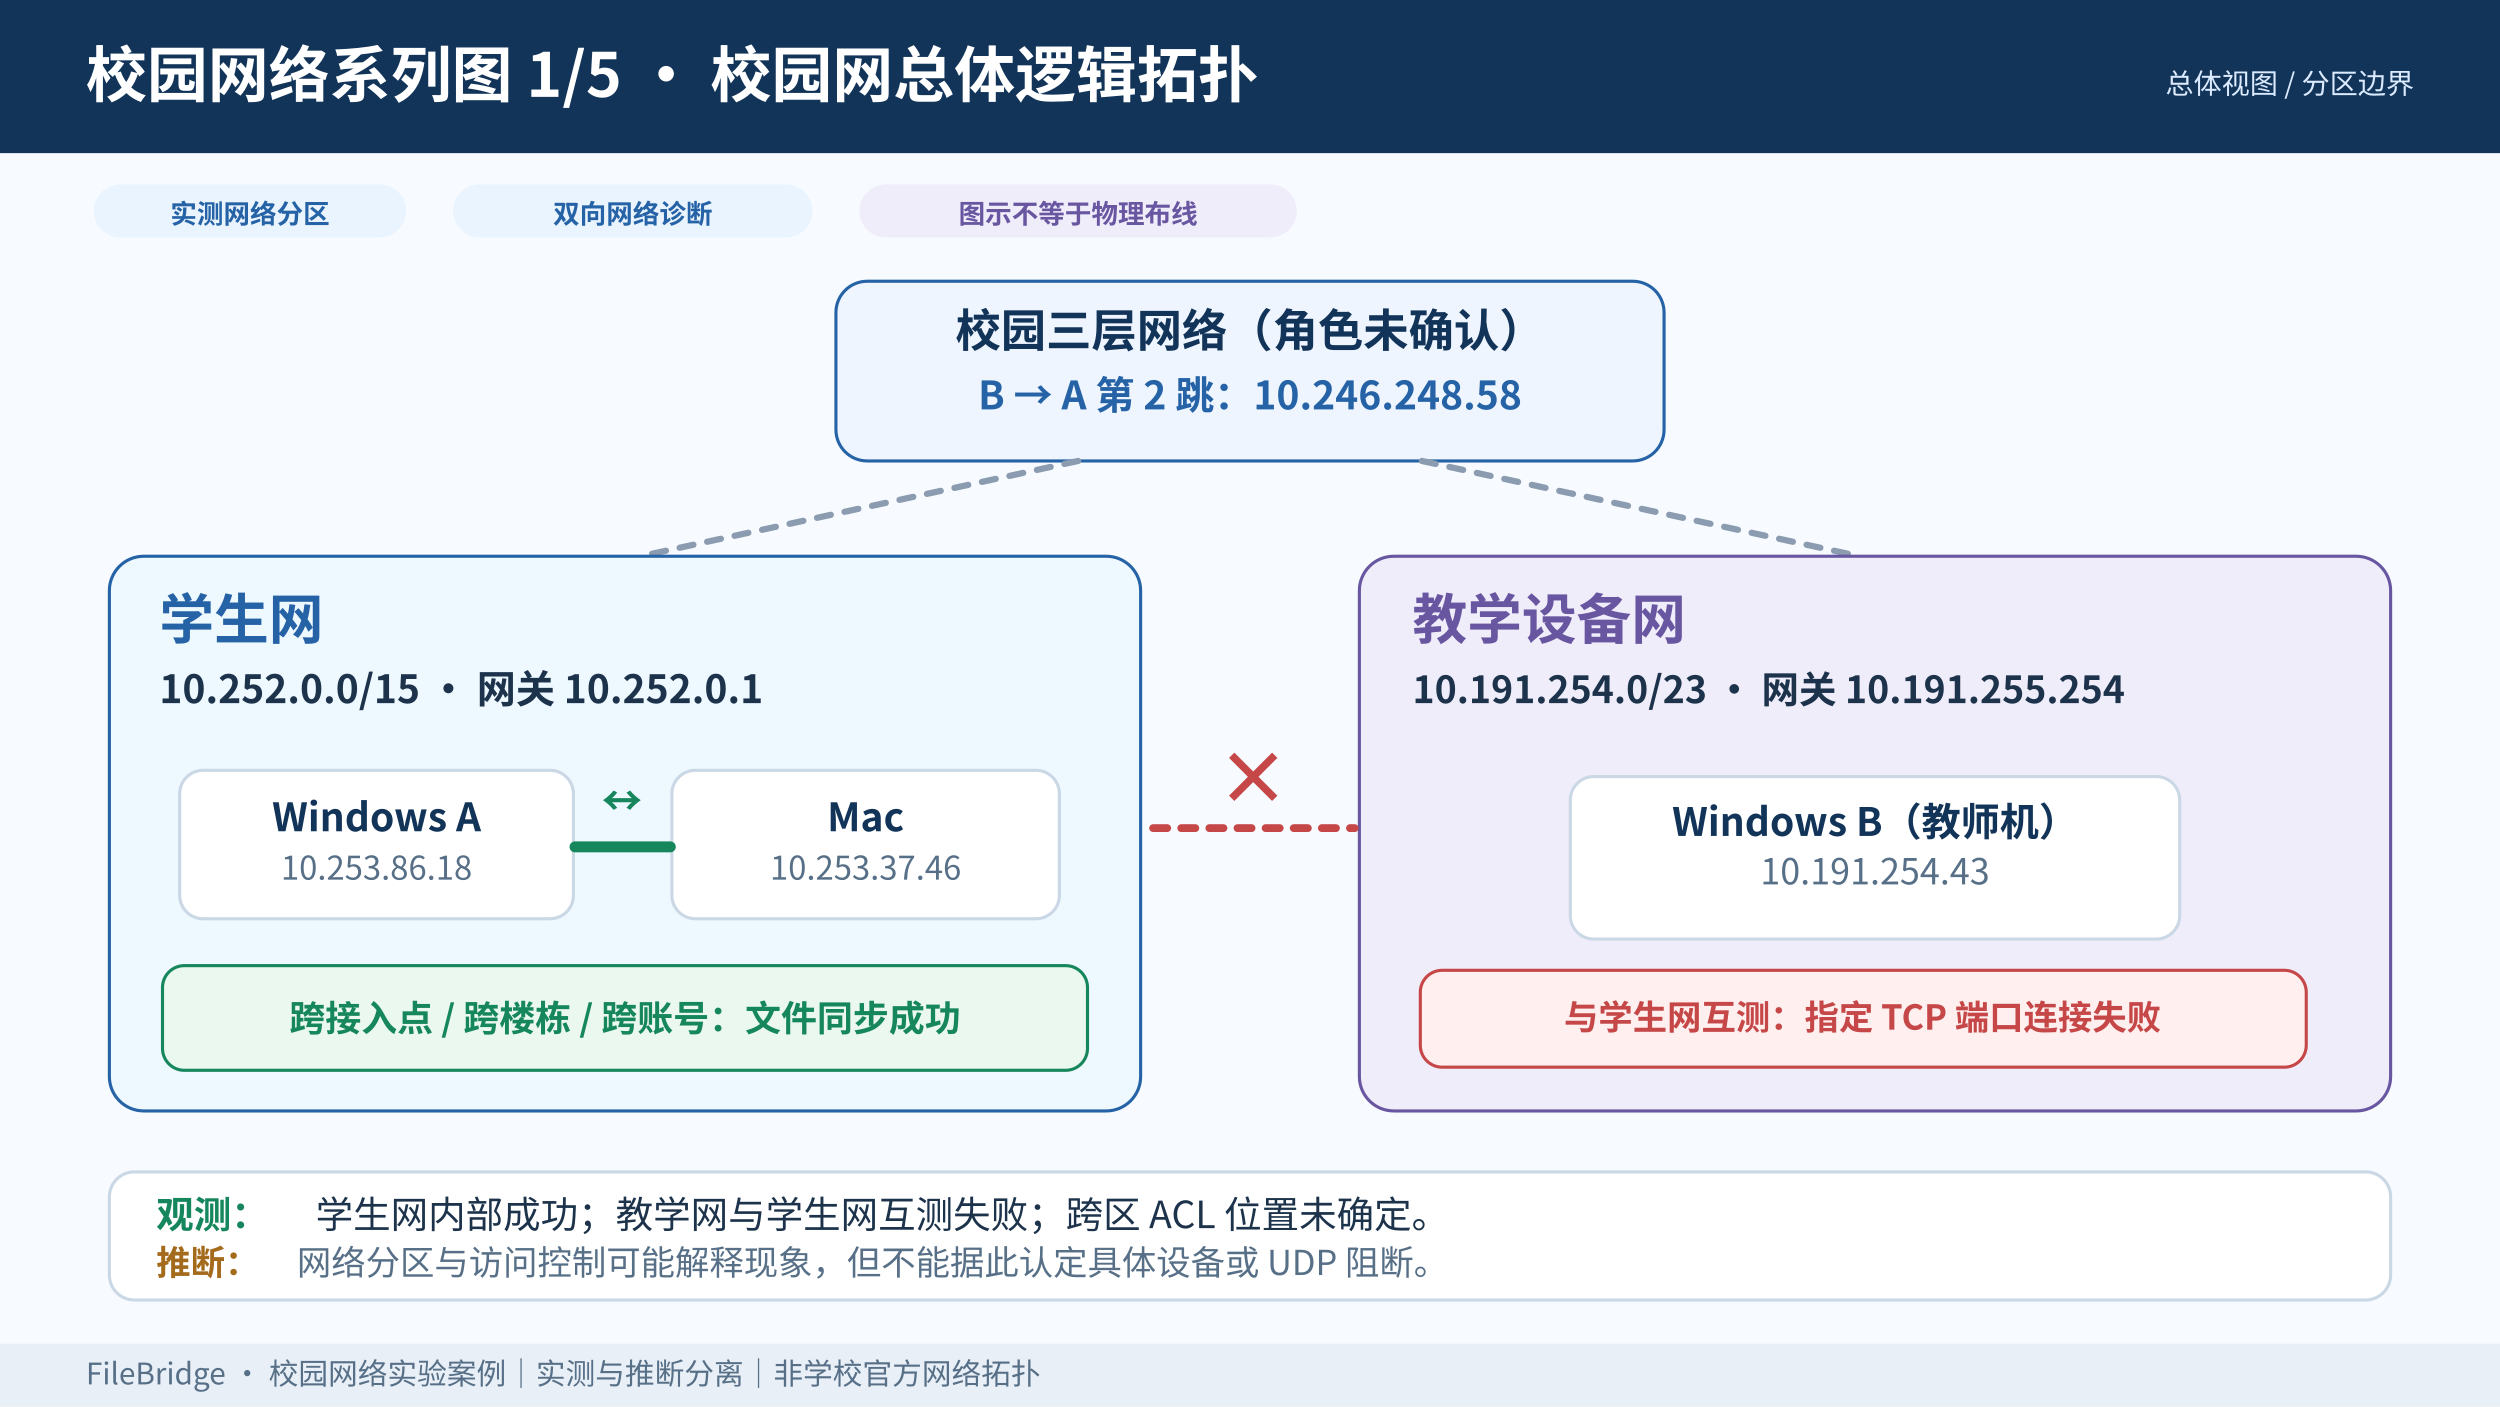
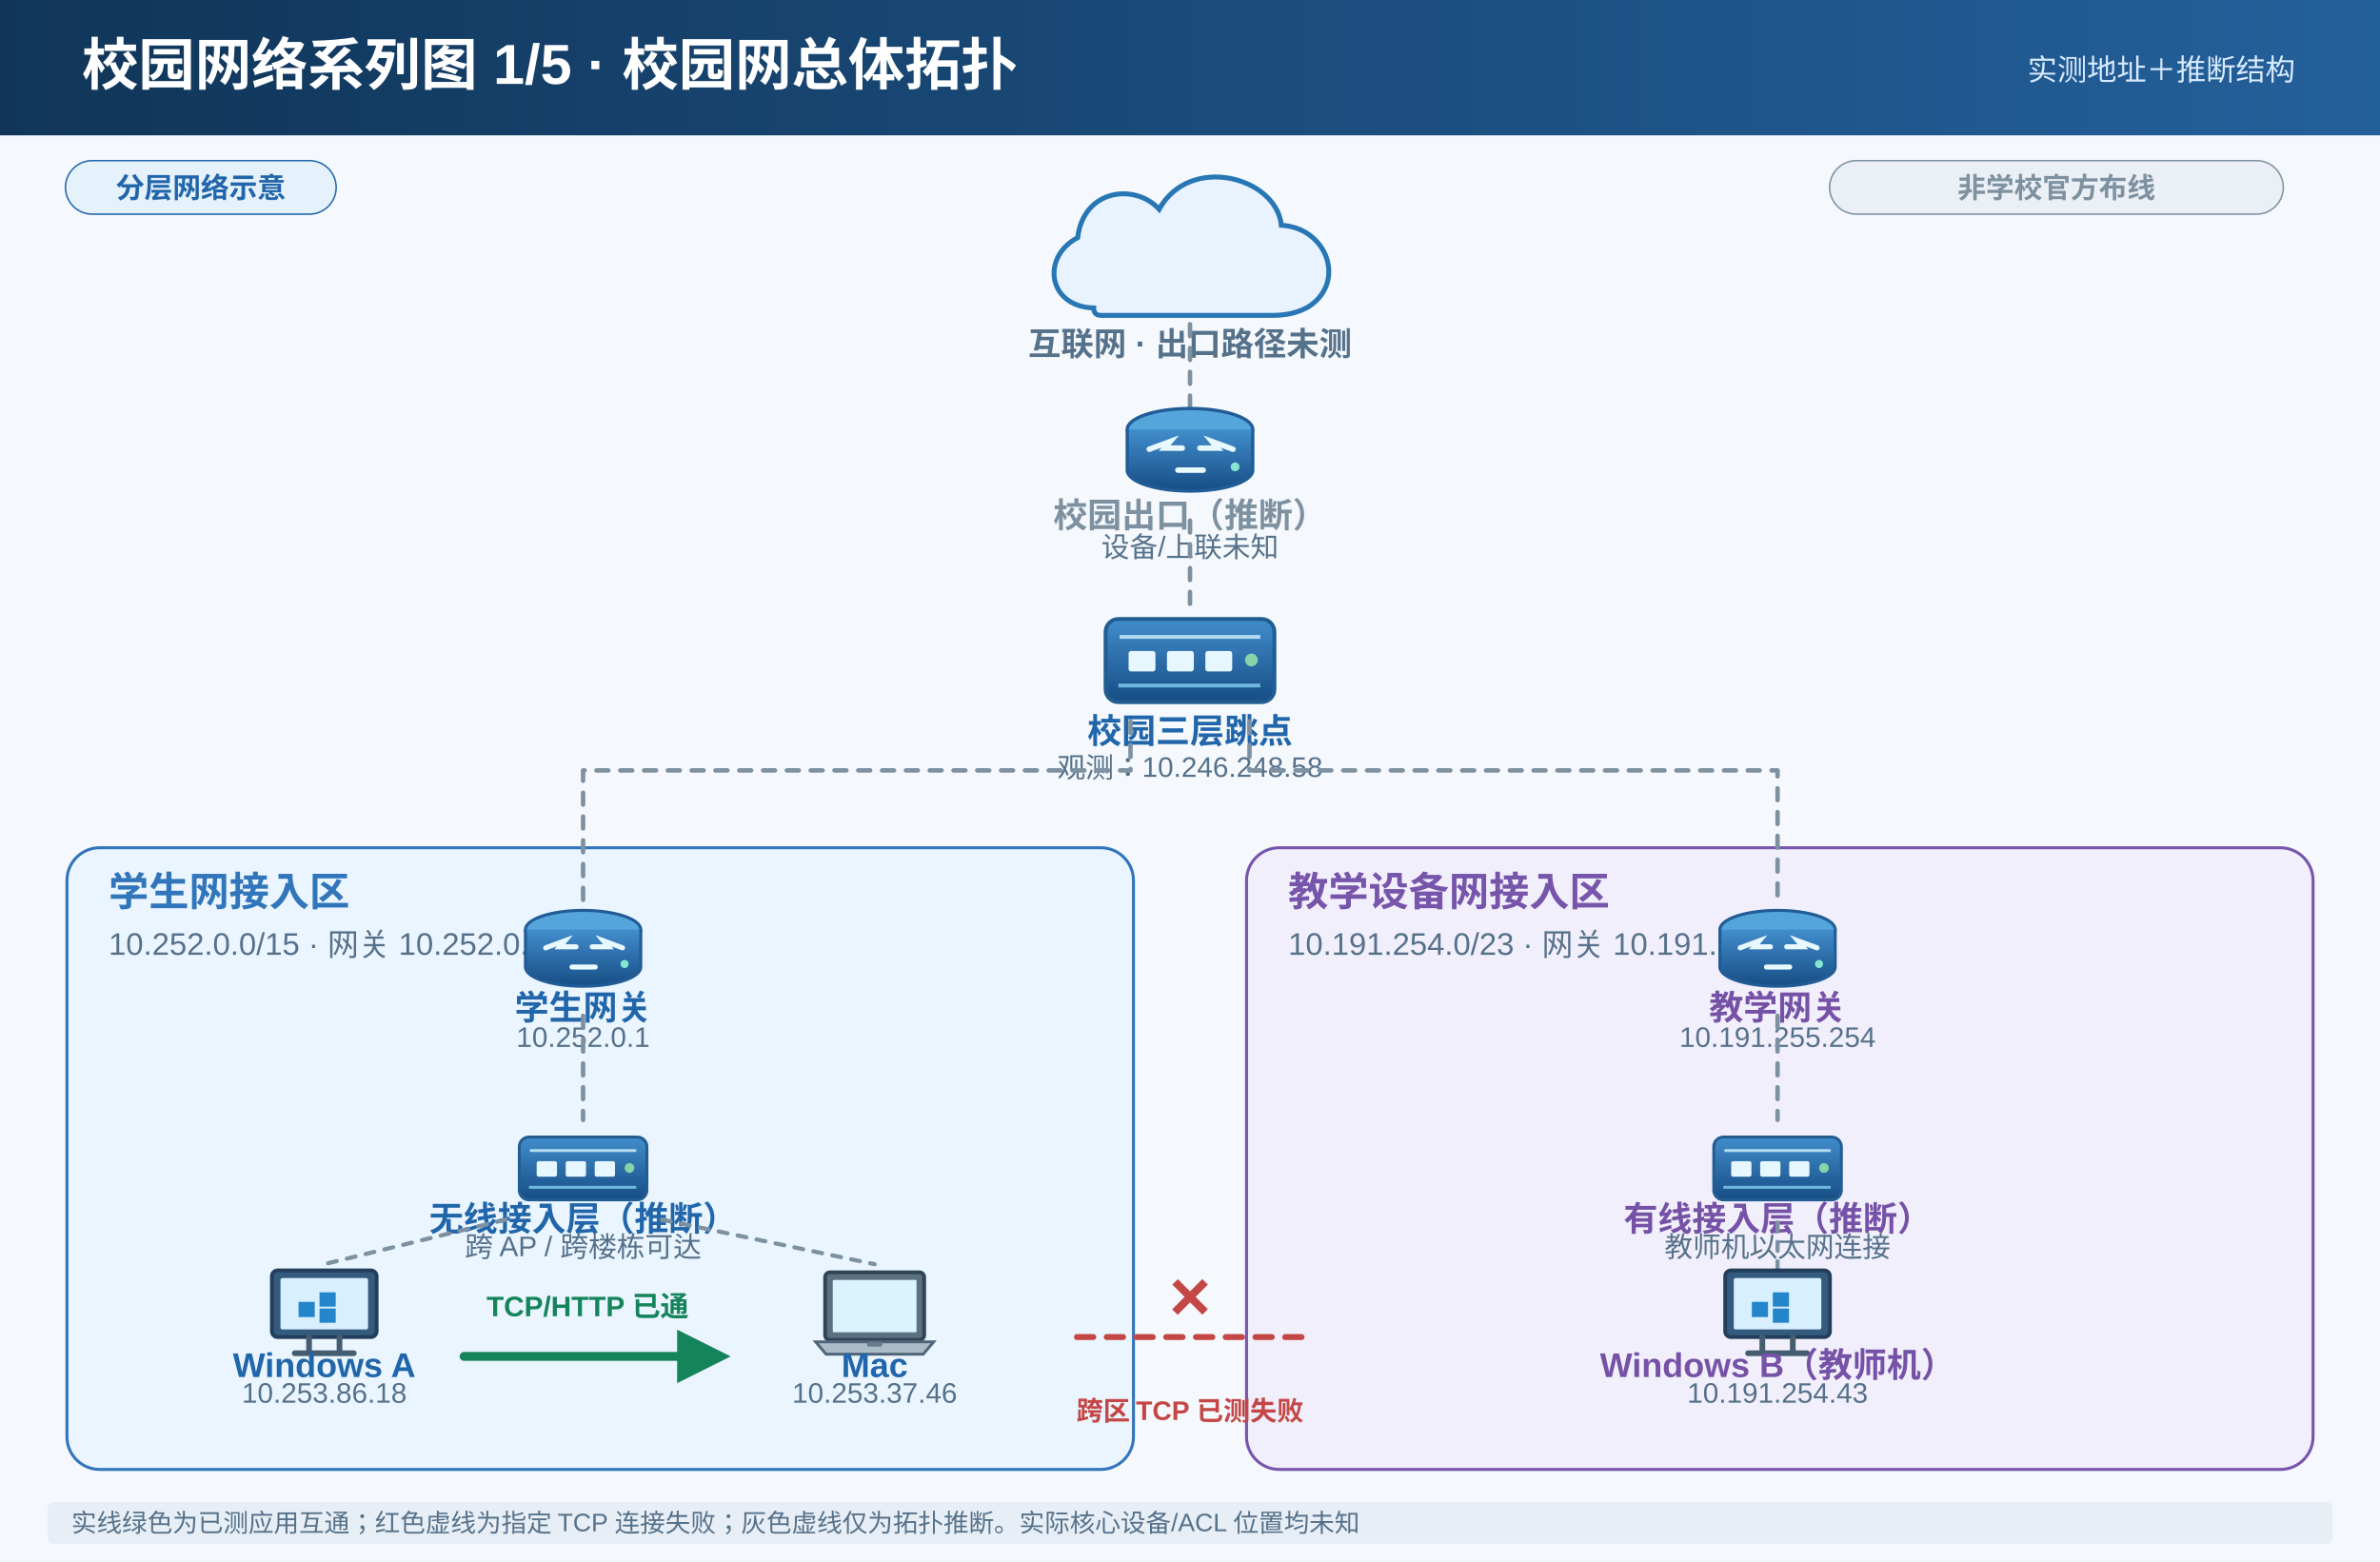
- <svg xmlns="http://www.w3.org/2000/svg" width="1600" height="900" viewBox="0 0 1600 900">
-   <style>text{font-family:"Noto Sans CJK SC","PingFang SC","Microsoft YaHei","Arial",sans-serif}</style>
-   <rect width="1600" height="900" fill="#f7fbff" />
-   <rect width="1600" height="98" fill="#123459" />
-   <text x="55" y="62" font-size="39" font-weight="750" fill="#fff" text-anchor="start">校园网络系列图 1/5 · 校园网总体逻辑拓扑</text>
-   <text x="1545" y="60" font-size="18" font-weight="500" fill="#dbeafe" text-anchor="end">总体视图 / 分区边界</text>
-   <rect x="60" y="118" width="200" height="34" rx="17" fill="#eaf4fe" stroke="none" stroke-width="0" />
-   <text x="160" y="143" font-size="17" font-weight="650" fill="#2563a6" text-anchor="middle">实测网络分区</text>
-   <rect x="290" y="118" width="230" height="34" rx="17" fill="#eaf4fe" stroke="none" stroke-width="0" />
-   <text x="405" y="143" font-size="17" font-weight="650" fill="#2563a6" text-anchor="middle">双向网络诊断</text>
-   <rect x="550" y="118" width="280" height="34" rx="17" fill="#f0edfa" stroke="none" stroke-width="0" />
-   <text x="690" y="143" font-size="17" font-weight="650" fill="#6856a1" text-anchor="middle">图示不等于物理布线</text>
-   <rect x="535" y="180" width="530" height="115" rx="20" fill="#eef5ff" stroke="#2563a6" stroke-width="2" />
-   <text x="800" y="222" font-size="29" font-weight="700" fill="#123459" text-anchor="middle">校园三层网络（角色未确认）</text>
-   <text x="800" y="262" font-size="25" font-weight="700" fill="#2563a6" text-anchor="middle">B → A 第 2 跳：10.246.248.58</text>
-   <line x1="690" y1="295" x2="410" y2="356" stroke="#8b9bb0" stroke-width="4" stroke-linecap="round" stroke-dasharray="9 9" />
-   <line x1="910" y1="295" x2="1190" y2="356" stroke="#8b9bb0" stroke-width="4" stroke-linecap="round" stroke-dasharray="9 9" />
-   <rect x="70" y="356" width="660" height="355" rx="22" fill="#eef8ff" stroke="#2563a6" stroke-width="2" />
-   <text x="102" y="409" font-size="35" font-weight="750" fill="#2563a6" text-anchor="start">学生网</text>
-   <text x="102" y="450" font-size="25" font-weight="550" fill="#1c334b" text-anchor="start">10.252.0.0/15 · 网关 10.252.0.1</text>
-   <rect x="115" y="493" width="252" height="95" rx="15" fill="#fff" stroke="#cad8e6" stroke-width="2" />
-   <text x="241" y="532" font-size="25" font-weight="700" fill="#123459" text-anchor="middle">Windows A</text>
-   <text x="241" y="563" font-size="21" font-weight="500" fill="#577087" text-anchor="middle">10.253.86.18</text>
-   <rect x="430" y="493" width="248" height="95" rx="15" fill="#fff" stroke="#cad8e6" stroke-width="2" />
-   <text x="554" y="532" font-size="25" font-weight="700" fill="#123459" text-anchor="middle">Mac</text>
-   <text x="554" y="563" font-size="21" font-weight="500" fill="#577087" text-anchor="middle">10.253.37.46</text>
-   <line x1="368" y1="542" x2="429" y2="542" stroke="#16865c" stroke-width="7" stroke-linecap="round" />
-   <text x="398" y="522" font-size="26" font-weight="800" fill="#16865c" text-anchor="middle">↔</text>
-   <rect x="104" y="618" width="592" height="67" rx="14" fill="#eaf8f0" stroke="#16865c" stroke-width="2" />
-   <text x="400" y="660" font-size="23" font-weight="700" fill="#16865c" text-anchor="middle">跨接入点 / 跨楼栋 / 跨账号：文件同步成功</text>
-   <rect x="870" y="356" width="660" height="355" rx="22" fill="#f0edfa" stroke="#6856a1" stroke-width="2" />
-   <text x="904" y="409" font-size="35" font-weight="750" fill="#6856a1" text-anchor="start">教学设备网</text>
-   <text x="904" y="450" font-size="24" font-weight="550" fill="#1c334b" text-anchor="start">10.191.254.0/23 · 网关 10.191.255.254</text>
-   <rect x="1005" y="497" width="390" height="104" rx="15" fill="#fff" stroke="#cad8e6" stroke-width="2" />
-   <text x="1200" y="535" font-size="25" font-weight="700" fill="#123459" text-anchor="middle">Windows B（教师机）</text>
-   <text x="1200" y="566" font-size="23" font-weight="500" fill="#577087" text-anchor="middle">10.191.254.43</text>
-   <rect x="909" y="621" width="567" height="62" rx="14" fill="#fff0ef" stroke="#c64747" stroke-width="2" />
-   <text x="1192" y="659" font-size="22" font-weight="650" fill="#c64747" text-anchor="middle">与学生网互测：指定 TCP 端口连接失败</text>
-   <line x1="738" y1="530" x2="867" y2="530" stroke="#c64747" stroke-width="5" stroke-linecap="round" stroke-dasharray="9 9" />
-   <text x="802" y="515" font-size="47" font-weight="800" fill="#c64747" text-anchor="middle">×</text>
-   <rect x="70" y="750" width="1460" height="82" rx="16" fill="#fff" stroke="#cad8e6" stroke-width="2" />
-   <text x="100" y="786" font-size="24" font-weight="700" fill="#16865c" text-anchor="start">观测：</text>
-   <text x="202" y="786" font-size="24" font-weight="500" fill="#1c334b" text-anchor="start">学生网内部成功；教学网与学生网互测失败；跨区 ACL 位置未确定。</text>
-   <text x="100" y="816" font-size="22" font-weight="650" fill="#a46b1d" text-anchor="start">推断：</text>
-   <text x="190" y="816" font-size="22" font-weight="450" fill="#577087" text-anchor="start">网络分区与访问控制可能解释现象，但不能据此认定具体设备或 UDP 阻断。</text>
-   <rect x="0" y="860" width="1600" height="40" fill="#e8eff7" />
-   <text x="55" y="886" font-size="19" font-weight="500" fill="#577087" text-anchor="start">FileBridge · 校园网络实验案例｜实测与推断分离｜非学校官方网络拓扑</text>
+ <svg xmlns="http://www.w3.org/2000/svg" width="1600" height="1050" viewBox="0 0 1600 1050">
+   <defs>
+     <linearGradient id="hdr" x1="0" y1="0" x2="1" y2="0">
+       <stop stop-color="#103558" />
+       <stop offset="1" stop-color="#24609b" />
+     </linearGradient>
+     <linearGradient id="dev" x1="0" y1="0" x2="0" y2="1">
+       <stop stop-color="#418dcc" />
+       <stop offset="1" stop-color="#174d85" />
+     </linearGradient>
+     <marker id="arrg" viewBox="0 0 10 10" refX="8" refY="5" markerWidth="6" markerHeight="6" orient="auto-start-reverse">
+       <path d="M0 0 L10 5 L0 10 z" fill="#16845b" />
+     </marker>
+     <marker id="arrr" viewBox="0 0 10 10" refX="8" refY="5" markerWidth="6" markerHeight="6" orient="auto-start-reverse">
+       <path d="M0 0 L10 5 L0 10 z" fill="#c44645" />
+     </marker>
+   </defs>
+   <rect width="1600" height="1050" fill="#f5f9fd" />
+   <rect x="0" y="0" width="1600" height="91" fill="url(#hdr)" />
+   <text x="55" y="57" font-family="Arial,'Microsoft YaHei',sans-serif" fill="#fff" font-weight="700" font-size="38">校园网络系列图 1/5 · 校园网总体拓扑</text>
+   <text x="1543" y="54" text-anchor="end" font-family="Arial,'Microsoft YaHei',sans-serif" fill="#d8eafd" font-size="20">实测地址＋推断结构</text>
+   <rect x="44" y="108" width="182" height="36" rx="18" fill="#e6f2fb" stroke="#2166aa" stroke-width="1" />
+   <text x="135" y="133" fill="#2166aa" font-family="Arial,'Microsoft YaHei','PingFang SC',sans-serif" font-size="19" font-weight="700" text-anchor="middle">分层网络示意</text>
+   <rect x="1230" y="108" width="305" height="36" rx="18" fill="#eaf0f5" stroke="#7e91a0" stroke-width="1" />
+   <text x="1382.5" y="133" fill="#7e91a0" font-family="Arial,'Microsoft YaHei','PingFang SC',sans-serif" font-size="19" font-weight="700" text-anchor="middle">非学校官方布线</text>
+   <g transform="translate(800,183) scale(0.83)">
+     <path d="M-78 29 C-115 28 -121 -12 -91 -28 C-86 -68 -44 -72 -25 -51 C0 -96 70 -77 74 -38 C111 -36 127 8 96 28 Q84 35 67 35 H-72 Q-78 35 -78 29Z" fill="#e9f3ff" stroke="#2877b4" stroke-width="4" />
+   </g>
+   <text x="800" y="239" fill="#56718a" font-family="Arial,'Microsoft YaHei','PingFang SC',sans-serif" font-size="22" font-weight="600" text-anchor="middle">互联网 · 出口路径未测</text>
+   <polyline points="800,218 800,275" fill="none" stroke="#7e91a0" stroke-width="3" stroke-linecap="round" stroke-linejoin="round" stroke-dasharray="8 8" />
+   <g transform="translate(800,305) scale(0.74)">
+     <ellipse cx="0" cy="-22" rx="57" ry="19" fill="#55a5dd" stroke="#215c96" stroke-width="3" />
+     <path d="M-57 -22 v37 a57 19 0 0 0 114 0 v-37" fill="url(#dev)" stroke="#215c96" stroke-width="3" />
+     <path d="M-37 -4 l19 -7 -5 6 16 0 m46 1 l-19 -7 5 6 -16 0 M-11 15 h23" fill="none" stroke="#e7f8ff" stroke-width="5" stroke-linecap="round" />
+     <circle cx="41" cy="12" r="4" fill="#86e6d4" />
+   </g>
+   <text x="800" y="354.58" fill="#7e91a0" font-family="Arial,'Microsoft YaHei','PingFang SC',sans-serif" font-size="23" font-weight="700" text-anchor="middle">校园出口（推断）</text>
+   <text x="800" y="374.56" fill="#56718a" font-family="Arial,'Microsoft YaHei','PingFang SC',sans-serif" font-size="19" font-weight="500" text-anchor="middle">设备/上联未知</text>
+   <polyline points="800,350 800,408" fill="none" stroke="#7e91a0" stroke-width="3" stroke-linecap="round" stroke-linejoin="round" stroke-dasharray="8 8" />
+   <g transform="translate(800,442) scale(0.86)">
+     <rect x="-66" y="-30" width="132" height="65" rx="10" fill="url(#dev)" stroke="#215d91" stroke-width="3" />
+     <path d="M-55 -16 H55" stroke="#b1d9ef" stroke-width="3" />
+     <rect x="-48" y="-5" width="21" height="16" rx="2" fill="#e6f7ff" />
+     <rect x="-18" y="-5" width="21" height="16" rx="2" fill="#e6f7ff" />
+     <rect x="12" y="-5" width="21" height="16" rx="2" fill="#e6f7ff" />
+     <circle cx="48" cy="2" r="5" fill="#88d4a9" />
+     <path d="M-56 22 H55" stroke="#6eb7dd" stroke-width="3" />
+   </g>
+   <text x="800" y="499.62" fill="#2166aa" font-family="Arial,'Microsoft YaHei','PingFang SC',sans-serif" font-size="23" font-weight="700" text-anchor="middle">校园三层跳点</text>
+   <text x="800" y="522.84" fill="#56718a" font-family="Arial,'Microsoft YaHei','PingFang SC',sans-serif" font-size="19" font-weight="500" text-anchor="middle">观测：10.246.248.58</text>
+   <rect x="45" y="570" width="717" height="418" rx="22" fill="#eaf5ff" stroke="#3175bb" stroke-width="2" />
+   <text x="73" y="609" fill="#3175bb" font-family="Arial,'Microsoft YaHei','PingFang SC',sans-serif" font-size="27" font-weight="700" text-anchor="start">学生网接入区</text>
+   <text x="73" y="642" fill="#56718a" font-family="Arial,'Microsoft YaHei','PingFang SC',sans-serif" font-size="21" font-weight="500" text-anchor="start">10.252.0.0/15  ·  网关 10.252.0.1</text>
+   <rect x="838" y="570" width="717" height="418" rx="22" fill="#f1effc" stroke="#7755ab" stroke-width="2" />
+   <text x="866" y="609" fill="#7755ab" font-family="Arial,'Microsoft YaHei','PingFang SC',sans-serif" font-size="27" font-weight="700" text-anchor="start">教学设备网接入区</text>
+   <text x="866" y="642" fill="#56718a" font-family="Arial,'Microsoft YaHei','PingFang SC',sans-serif" font-size="21" font-weight="500" text-anchor="start">10.191.254.0/23  ·  网关 10.191.255.254</text>
+   <polyline points="760,485 760,518 392,518 392,606" fill="none" stroke="#7e91a0" stroke-width="3" stroke-linecap="round" stroke-linejoin="round" stroke-dasharray="8 8" />
+   <polyline points="840,485 840,518 1195,518 1195,606" fill="none" stroke="#7e91a0" stroke-width="3" stroke-linecap="round" stroke-linejoin="round" stroke-dasharray="8 8" />
+   <g transform="translate(392,640) scale(0.68)">
+     <ellipse cx="0" cy="-22" rx="57" ry="19" fill="#55a5dd" stroke="#215c96" stroke-width="3" />
+     <path d="M-57 -22 v37 a57 19 0 0 0 114 0 v-37" fill="url(#dev)" stroke="#215c96" stroke-width="3" />
+     <path d="M-37 -4 l19 -7 -5 6 16 0 m46 1 l-19 -7 5 6 -16 0 M-11 15 h23" fill="none" stroke="#e7f8ff" stroke-width="5" stroke-linecap="round" />
+     <circle cx="41" cy="12" r="4" fill="#86e6d4" />
+   </g>
+   <text x="392" y="685.56" fill="#2166aa" font-family="Arial,'Microsoft YaHei','PingFang SC',sans-serif" font-size="23" font-weight="700" text-anchor="middle">学生网关</text>
+   <text x="392" y="703.92" fill="#56718a" font-family="Arial,'Microsoft YaHei','PingFang SC',sans-serif" font-size="19" font-weight="500" text-anchor="middle">10.252.0.1</text>
+   <g transform="translate(1195,640) scale(0.68)">
+     <ellipse cx="0" cy="-22" rx="57" ry="19" fill="#55a5dd" stroke="#215c96" stroke-width="3" />
+     <path d="M-57 -22 v37 a57 19 0 0 0 114 0 v-37" fill="url(#dev)" stroke="#215c96" stroke-width="3" />
+     <path d="M-37 -4 l19 -7 -5 6 16 0 m46 1 l-19 -7 5 6 -16 0 M-11 15 h23" fill="none" stroke="#e7f8ff" stroke-width="5" stroke-linecap="round" />
+     <circle cx="41" cy="12" r="4" fill="#86e6d4" />
+   </g>
+   <text x="1195" y="685.56" fill="#7652a7" font-family="Arial,'Microsoft YaHei','PingFang SC',sans-serif" font-size="23" font-weight="700" text-anchor="middle">教学网关</text>
+   <text x="1195" y="703.92" fill="#56718a" font-family="Arial,'Microsoft YaHei','PingFang SC',sans-serif" font-size="19" font-weight="500" text-anchor="middle">10.191.255.254</text>
+   <polyline points="392,683 392,753" fill="none" stroke="#7e91a0" stroke-width="3" stroke-linecap="round" stroke-linejoin="round" stroke-dasharray="8 8" />
+   <polyline points="1195,683 1195,753" fill="none" stroke="#7e91a0" stroke-width="3" stroke-linecap="round" stroke-linejoin="round" stroke-dasharray="8 8" />
+   <g transform="translate(392,784) scale(0.65)">
+     <rect x="-66" y="-30" width="132" height="65" rx="10" fill="url(#dev)" stroke="#215d91" stroke-width="3" />
+     <path d="M-55 -16 H55" stroke="#b1d9ef" stroke-width="3" />
+     <rect x="-48" y="-5" width="21" height="16" rx="2" fill="#e6f7ff" />
+     <rect x="-18" y="-5" width="21" height="16" rx="2" fill="#e6f7ff" />
+     <rect x="12" y="-5" width="21" height="16" rx="2" fill="#e6f7ff" />
+     <circle cx="48" cy="2" r="5" fill="#88d4a9" />
+     <path d="M-56 22 H55" stroke="#6eb7dd" stroke-width="3" />
+   </g>
+   <text x="392" y="827.55" fill="#2166aa" font-family="Arial,'Microsoft YaHei','PingFang SC',sans-serif" font-size="23" font-weight="700" text-anchor="middle">无线接入层（推断）</text>
+   <text x="392" y="845.1" fill="#56718a" font-family="Arial,'Microsoft YaHei','PingFang SC',sans-serif" font-size="19" font-weight="500" text-anchor="middle">跨 AP / 跨楼栋可达</text>
+   <g transform="translate(1195,784) scale(0.65)">
+     <rect x="-66" y="-30" width="132" height="65" rx="10" fill="url(#dev)" stroke="#215d91" stroke-width="3" />
+     <path d="M-55 -16 H55" stroke="#b1d9ef" stroke-width="3" />
+     <rect x="-48" y="-5" width="21" height="16" rx="2" fill="#e6f7ff" />
+     <rect x="-18" y="-5" width="21" height="16" rx="2" fill="#e6f7ff" />
+     <rect x="12" y="-5" width="21" height="16" rx="2" fill="#e6f7ff" />
+     <circle cx="48" cy="2" r="5" fill="#88d4a9" />
+     <path d="M-56 22 H55" stroke="#6eb7dd" stroke-width="3" />
+   </g>
+   <text x="1195" y="827.55" fill="#7652a7" font-family="Arial,'Microsoft YaHei','PingFang SC',sans-serif" font-size="23" font-weight="700" text-anchor="middle">有线接入层（推断）</text>
+   <text x="1195" y="845.1" fill="#56718a" font-family="Arial,'Microsoft YaHei','PingFang SC',sans-serif" font-size="19" font-weight="500" text-anchor="middle">教师机以太网连接</text>
+   <polyline points="340,820 218,850" fill="none" stroke="#7e91a0" stroke-width="2.8" stroke-linecap="round" stroke-linejoin="round" stroke-dasharray="6 7" />
+   <polyline points="445,820 588,850" fill="none" stroke="#7e91a0" stroke-width="2.8" stroke-linecap="round" stroke-linejoin="round" stroke-dasharray="6 7" />
+   <polyline points="1195,822 1195,854" fill="none" stroke="#7e91a0" stroke-width="2.8" stroke-linecap="round" stroke-linejoin="round" stroke-dasharray="6 7" />
+   <g transform="translate(218,883) scale(0.64)">
+     <rect x="-55" y="-45" width="110" height="70" rx="6" fill="#345a7d" stroke="#233e5d" stroke-width="4" />
+     <rect x="-46" y="-37" width="92" height="54" rx="2" fill="#d7efff" />
+     <path d="M-5 -22 H12 V-7 H-5z M-27 -12 H-10 V4 H-27z M-5 -5 H12 V10 H-5z" fill="#2485cb" />
+     <path d="M-16 25 V41 M16 25 V41 M-31 42 H31" stroke="#455d71" stroke-width="6" stroke-linecap="round" />
+   </g>
+   <text x="218" y="925.88" fill="#2166aa" font-family="Arial,'Microsoft YaHei','PingFang SC',sans-serif" font-size="23" font-weight="700" text-anchor="middle">Windows A</text>
+   <text x="218" y="943.16" fill="#56718a" font-family="Arial,'Microsoft YaHei','PingFang SC',sans-serif" font-size="19" font-weight="500" text-anchor="middle">10.253.86.18</text>
+   <g transform="translate(588,883) scale(0.64)">
+     <rect x="-52" y="-43" width="104" height="71" rx="5" fill="#5b7081" stroke="#304454" stroke-width="4" />
+     <rect x="-44" y="-35" width="88" height="55" rx="1" fill="#d9f3ff" />
+     <path d="M-62 30 H62 L51 43 H-51z" fill="#aabcc8" stroke="#506579" stroke-width="3" />
+     <rect x="-8" y="30" width="16" height="5" rx="2" fill="#657a8c" />
+   </g>
+   <text x="588" y="925.88" fill="#2166aa" font-family="Arial,'Microsoft YaHei','PingFang SC',sans-serif" font-size="23" font-weight="700" text-anchor="middle">Mac</text>
+   <text x="588" y="943.16" fill="#56718a" font-family="Arial,'Microsoft YaHei','PingFang SC',sans-serif" font-size="19" font-weight="500" text-anchor="middle">10.253.37.46</text>
+   <g transform="translate(1195,883) scale(0.64)">
+     <rect x="-55" y="-45" width="110" height="70" rx="6" fill="#345a7d" stroke="#233e5d" stroke-width="4" />
+     <rect x="-46" y="-37" width="92" height="54" rx="2" fill="#d7efff" />
+     <path d="M-5 -22 H12 V-7 H-5z M-27 -12 H-10 V4 H-27z M-5 -5 H12 V10 H-5z" fill="#2485cb" />
+     <path d="M-16 25 V41 M16 25 V41 M-31 42 H31" stroke="#455d71" stroke-width="6" stroke-linecap="round" />
+   </g>
+   <text x="1195" y="925.88" fill="#7652a7" font-family="Arial,'Microsoft YaHei','PingFang SC',sans-serif" font-size="23" font-weight="700" text-anchor="middle">Windows B（教师机）</text>
+   <text x="1195" y="943.16" fill="#56718a" font-family="Arial,'Microsoft YaHei','PingFang SC',sans-serif" font-size="19" font-weight="500" text-anchor="middle">10.191.254.43</text>
+   <polyline points="312,912 484,912" fill="none" stroke="#16845b" stroke-width="6" stroke-linecap="round" stroke-linejoin="round" marker-end="url(#arrg)" />
+   <text x="395" y="885" fill="#16845b" font-family="Arial,'Microsoft YaHei','PingFang SC',sans-serif" font-size="19" font-weight="700" text-anchor="middle">TCP/HTTP 已通</text>
+   <polyline points="724,899 875,899" fill="none" stroke="#c44645" stroke-width="4" stroke-linecap="round" stroke-linejoin="round" stroke-dasharray="11 9" />
+   <text x="800" y="888" fill="#c44645" font-family="Arial,'Microsoft YaHei','PingFang SC',sans-serif" font-size="48" font-weight="800" text-anchor="middle">×</text>
+   <text x="800" y="955" fill="#c44645" font-family="Arial,'Microsoft YaHei','PingFang SC',sans-serif" font-size="18" font-weight="700" text-anchor="middle">跨区 TCP 已测失败</text>
+   <rect x="32" y="1010" width="1536" height="28" rx="4" fill="#e7eef5" stroke="none" stroke-width="0" />
+   <text x="48" y="1030" fill="#56718a" font-family="Arial,'Microsoft YaHei','PingFang SC',sans-serif" font-size="17" font-weight="500" text-anchor="start">实线绿色为已测应用互通；红色虚线为指定 TCP 连接失败；灰色虚线仅为拓扑推断。实际核心设备/ACL 位置均未知</text>
</svg>
